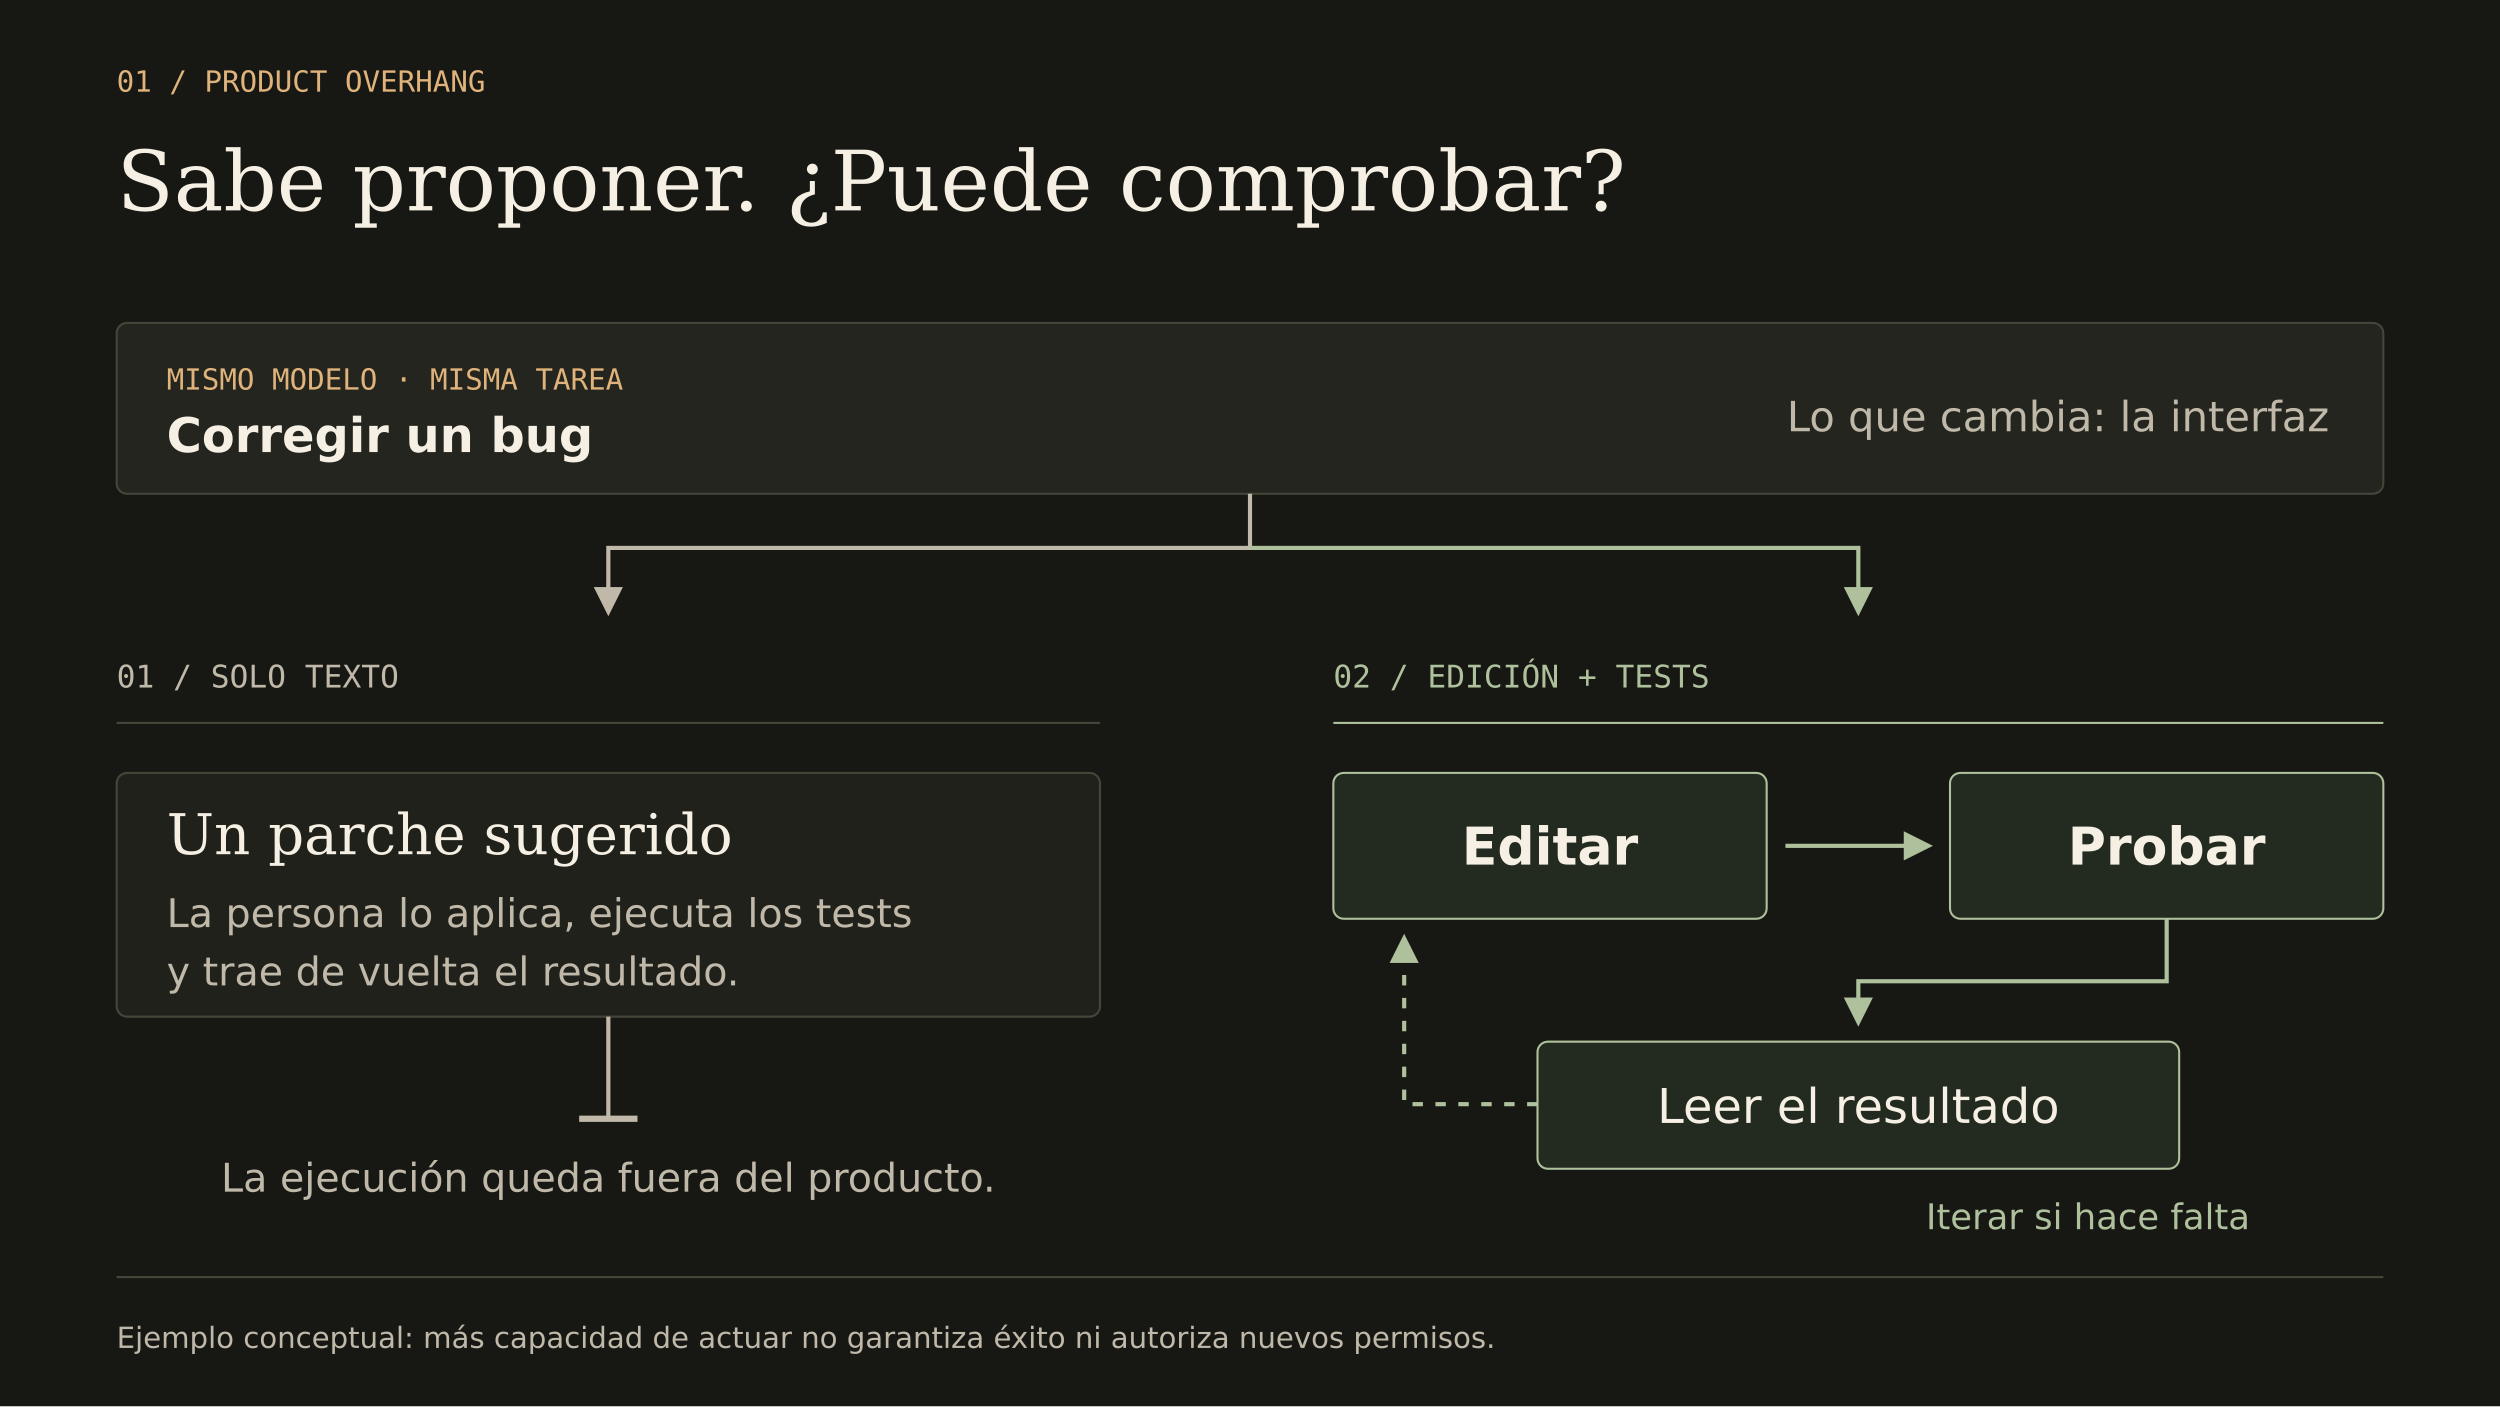
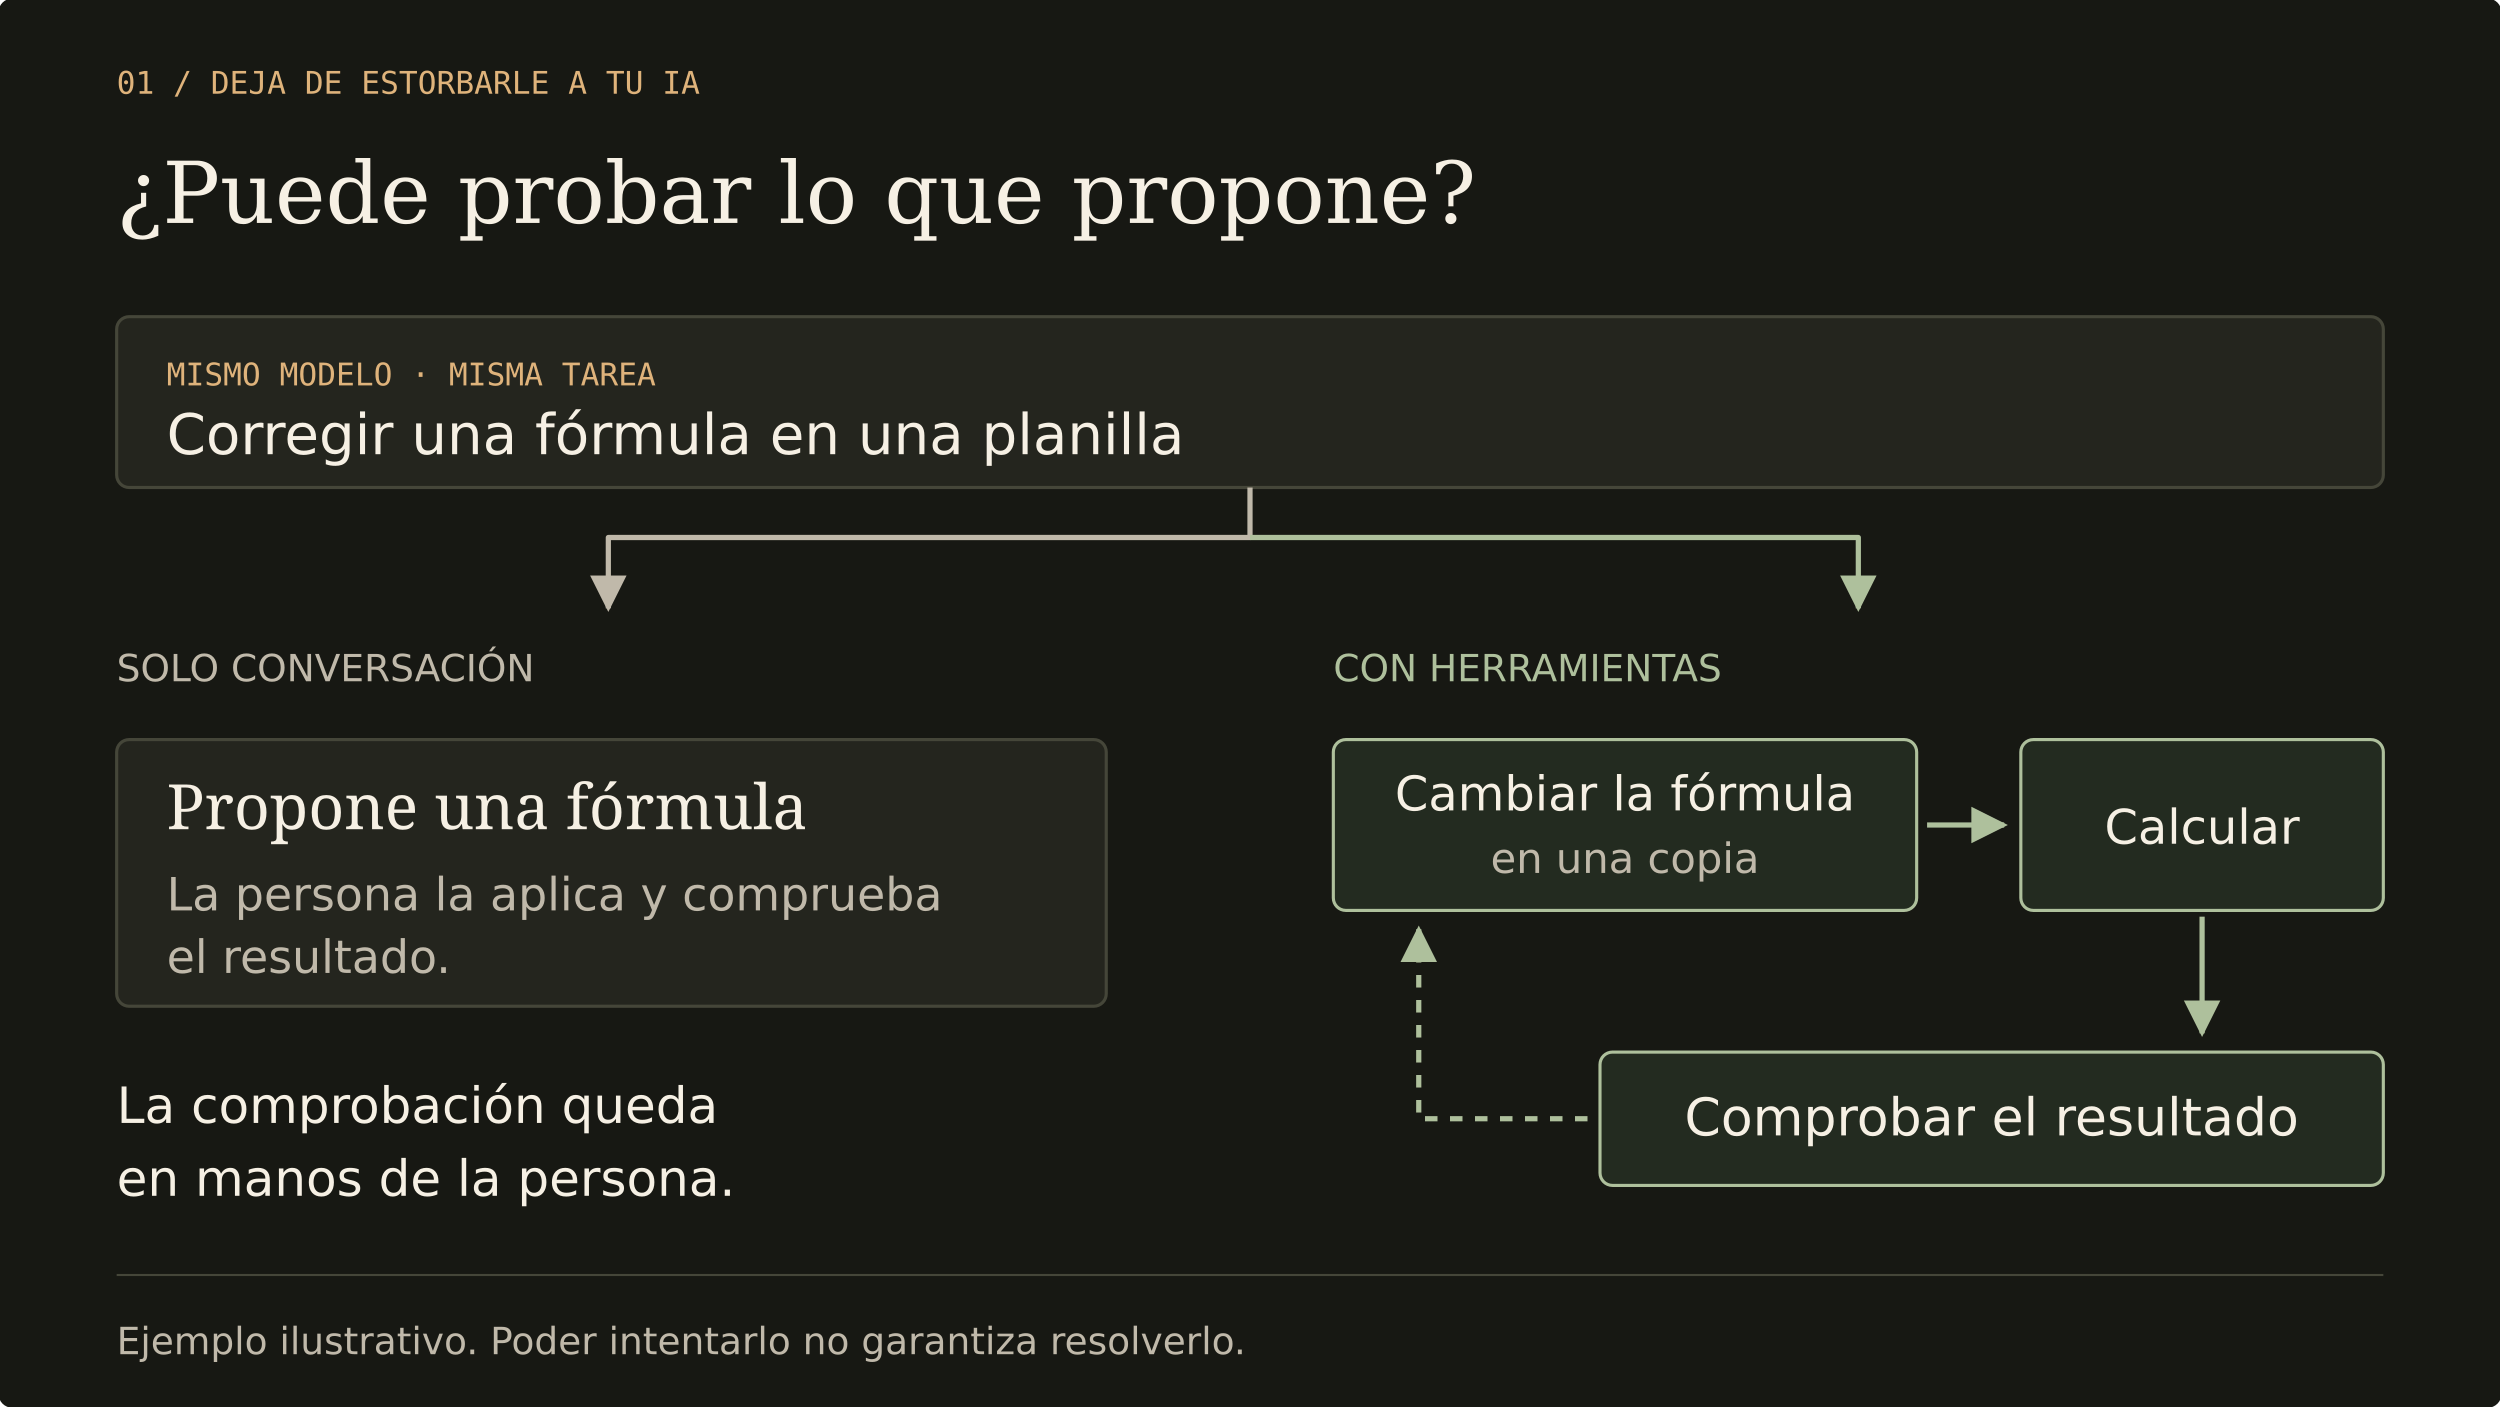
- <svg xmlns="http://www.w3.org/2000/svg" viewBox="0 0 1200 675" role="img" aria-labelledby="title desc">
+ <svg xmlns="http://www.w3.org/2000/svg" width="1200" height="675" viewBox="0 0 1200 675" role="img" aria-labelledby="title desc">
  <defs>
-     <marker id="sage" viewBox="0 0 10 10" refX="8" refY="5" markerWidth="7" markerHeight="7" orient="auto">
+     <marker id="ac0b9aa" viewBox="0 0 10 10" refX="9" refY="5" markerWidth="7" markerHeight="7" orient="auto">
+       <path d="M0 0L10 5L0 10Z" fill="#c0b9aa" />
+     </marker>
+     <marker id="adfb37b" viewBox="0 0 10 10" refX="9" refY="5" markerWidth="7" markerHeight="7" orient="auto">
+       <path d="M0 0L10 5L0 10Z" fill="#dfb37b" />
+     </marker>
+     <marker id="aaec09c" viewBox="0 0 10 10" refX="9" refY="5" markerWidth="7" markerHeight="7" orient="auto">
      <path d="M0 0L10 5L0 10Z" fill="#aec09c" />
    </marker>
-     <marker id="amber" viewBox="0 0 10 10" refX="8" refY="5" markerWidth="7" markerHeight="7" orient="auto">
-       <path d="M0 0L10 5L0 10Z" fill="#dfb37b" />
-     </marker>
-     <marker id="rust" viewBox="0 0 10 10" refX="8" refY="5" markerWidth="7" markerHeight="7" orient="auto">
+     <marker id="adf947d" viewBox="0 0 10 10" refX="9" refY="5" markerWidth="7" markerHeight="7" orient="auto">
      <path d="M0 0L10 5L0 10Z" fill="#df947d" />
    </marker>
-     <marker id="muted" viewBox="0 0 10 10" refX="8" refY="5" markerWidth="7" markerHeight="7" orient="auto">
-       <path d="M0 0L10 5L0 10Z" fill="#c0b9aa" />
-     </marker>
  </defs>
-   <rect x="0" y="0" width="1200" height="675" rx="0" fill="#171813" stroke="none" />
-   <text x="56" y="44" fill="#dfb37b" font-family="DejaVu Sans Mono, monospace" font-size="14" font-weight="400" text-anchor="start">01 / PRODUCT OVERHANG</text>
-   <text x="56" y="101" fill="#f6f0e4" font-family="Georgia, DejaVu Serif, serif" font-size="40" font-weight="400" text-anchor="start">Sabe proponer. ¿Puede comprobar?</text>
-   <rect x="56" y="155" width="1088" height="82" rx="5" fill="#24251e" stroke="#454639" />
-   <text x="80" y="187" fill="#dfb37b" font-family="DejaVu Sans Mono, monospace" font-size="14" font-weight="400" text-anchor="start">MISMO MODELO · MISMA TAREA</text>
-   <text x="80" y="217" fill="#f6f0e4" font-family="DejaVu Sans, sans-serif" font-size="23" font-weight="600" text-anchor="start">Corregir un bug</text>
-   <text x="1118" y="207" fill="#c0b9aa" font-family="DejaVu Sans, sans-serif" font-size="20" font-weight="400" text-anchor="end">Lo que cambia: la interfaz</text>
-   <path d="M600 237V263H292V293" fill="none" stroke="#c0b9aa" stroke-width="2" marker-end="url(#muted)" />
-   <path d="M600 263H892V293" fill="none" stroke="#aec09c" stroke-width="2" marker-end="url(#sage)" />
-   <text x="56" y="330" fill="#c0b9aa" font-family="DejaVu Sans Mono, monospace" font-size="15" font-weight="400" text-anchor="start">01 / SOLO TEXTO</text>
-   <text x="640" y="330" fill="#aec09c" font-family="DejaVu Sans Mono, monospace" font-size="15" font-weight="400" text-anchor="start">02 / EDICIÓN + TESTS</text>
-   <line x1="56" y1="347" x2="528" y2="347" stroke="#454639" stroke-width="1" />
-   <line x1="640" y1="347" x2="1144" y2="347" stroke="#aec09c" stroke-width="1" />
-   <rect x="56" y="371" width="472" height="117" rx="5" fill="#20211b" stroke="#454639" />
-   <text x="80" y="410" fill="#f6f0e4" font-family="Georgia, DejaVu Serif, serif" font-size="27" font-weight="400" text-anchor="start">Un parche sugerido</text>
-   <text x="80" y="445" fill="#c0b9aa" font-family="DejaVu Sans, sans-serif" font-size="19" font-weight="400" text-anchor="start">La persona lo aplica, ejecuta los tests</text>
-   <text x="80" y="473" fill="#c0b9aa" font-family="DejaVu Sans, sans-serif" font-size="19" font-weight="400" text-anchor="start">y trae de vuelta el resultado.</text>
-   <line x1="292" y1="488" x2="292" y2="537" stroke="#c0b9aa" stroke-width="2" />
-   <line x1="278" y1="537" x2="306" y2="537" stroke="#c0b9aa" stroke-width="3" />
-   <text x="292" y="572" fill="#c0b9aa" font-family="DejaVu Sans, sans-serif" font-size="19" font-weight="400" text-anchor="middle">La ejecución queda fuera del producto.</text>
-   <rect x="640" y="371" width="208" height="70" rx="5" fill="#232b20" stroke="#aec09c" />
-   <rect x="936" y="371" width="208" height="70" rx="5" fill="#232b20" stroke="#aec09c" />
-   <text x="744" y="415" fill="#f6f0e4" font-family="DejaVu Sans, sans-serif" font-size="25" font-weight="600" text-anchor="middle">Editar</text>
-   <text x="1040" y="415" fill="#f6f0e4" font-family="DejaVu Sans, sans-serif" font-size="25" font-weight="600" text-anchor="middle">Probar</text>
-   <path d="M857 406H925" fill="none" stroke="#aec09c" stroke-width="2" marker-end="url(#sage)" />
-   <path d="M1040 441V471H892V490" fill="none" stroke="#aec09c" stroke-width="2" marker-end="url(#sage)" />
-   <rect x="738" y="500" width="308" height="61" rx="5" fill="#232b20" stroke="#aec09c" />
-   <text x="892" y="539" fill="#f6f0e4" font-family="DejaVu Sans, sans-serif" font-size="23" font-weight="400" text-anchor="middle">Leer el resultado</text>
-   <path d="M738 530H674V451" fill="none" stroke="#aec09c" stroke-width="2" stroke-dasharray="5 6" marker-end="url(#sage)" />
-   <text x="1080" y="590" fill="#aec09c" font-family="DejaVu Sans, sans-serif" font-size="17" font-weight="400" text-anchor="end">Iterar si hace falta</text>
-   <line x1="56" y1="613" x2="1144" y2="613" stroke="#454639" stroke-width="1" />
-   <text x="56" y="647" fill="#c0b9aa" font-family="DejaVu Sans, sans-serif" font-size="14" font-weight="400" text-anchor="start">Ejemplo conceptual: más capacidad de actuar no garantiza éxito ni autoriza nuevos permisos.</text>
+   <rect x="0" y="0" width="1200" height="675" rx="6" fill="#171813" stroke="#171813" stroke-width="1.5" />
+   <text x="56" y="45" fill="#dfb37b" font-family="DejaVu Sans Mono, monospace" font-size="15" text-anchor="start">01 / DEJA DE ESTORBARLE A TU IA</text>
+   <text x="56" y="107" fill="#f6f0e4" font-family="Georgia, DejaVu Serif, serif" font-size="41" text-anchor="start">¿Puede probar lo que propone?</text>
+   <rect x="56" y="152" width="1088" height="82" rx="6" fill="#24251e" stroke="#454639" stroke-width="1.5" />
+   <text x="80" y="185" fill="#dfb37b" font-family="DejaVu Sans Mono, monospace" font-size="15" text-anchor="start">MISMO MODELO · MISMA TAREA</text>
+   <text x="80" y="218" fill="#f6f0e4" font-family="DejaVu Sans, sans-serif" font-size="27" text-anchor="start">Corregir una fórmula en una planilla</text>
+   <path d="M600 234V258H292V292" fill="none" stroke="#c0b9aa" stroke-width="2.5" stroke-linejoin="round" marker-end="url(#ac0b9aa)" />
+   <path d="M600 258H892V292" fill="none" stroke="#aec09c" stroke-width="2.5" stroke-linejoin="round" marker-end="url(#aaec09c)" />
+   <text x="56" y="327" fill="#c0b9aa" font-family="DejaVu Sans, sans-serif" font-size="18" text-anchor="start">SOLO CONVERSACIÓN</text>
+   <text x="640" y="327" fill="#aec09c" font-family="DejaVu Sans, sans-serif" font-size="18" text-anchor="start">CON HERRAMIENTAS</text>
+   <rect x="56" y="355" width="475" height="128" rx="6" fill="#24251e" stroke="#454639" stroke-width="1.5" />
+   <text x="80" y="398" fill="#f6f0e4" font-family="Georgia, serif" font-size="30" text-anchor="start">Propone una fórmula</text>
+   <text x="80" y="437" fill="#c0b9aa" font-family="DejaVu Sans, sans-serif" font-size="22" text-anchor="start">La persona la aplica y comprueba</text>
+   <text x="80" y="467" fill="#c0b9aa" font-family="DejaVu Sans, sans-serif" font-size="22" text-anchor="start">el resultado.</text>
+   <text x="56" y="539" fill="#f6f0e4" font-family="DejaVu Sans, sans-serif" font-size="24" text-anchor="start">La comprobación queda</text>
+   <text x="56" y="574" fill="#f6f0e4" font-family="DejaVu Sans, sans-serif" font-size="24" text-anchor="start">en manos de la persona.</text>
+   <rect x="640" y="355" width="280" height="82" rx="6" fill="#232b20" stroke="#aec09c" stroke-width="1.5" />
+   <text x="780" y="389" fill="#f6f0e4" font-family="DejaVu Sans, sans-serif" font-size="23" text-anchor="middle">Cambiar la fórmula</text>
+   <text x="780" y="419" fill="#c0b9aa" font-family="DejaVu Sans, sans-serif" font-size="20" text-anchor="middle">en una copia</text>
+   <rect x="970" y="355" width="174" height="82" rx="6" fill="#232b20" stroke="#aec09c" stroke-width="1.5" />
+   <text x="1057" y="405" fill="#f6f0e4" font-family="DejaVu Sans, sans-serif" font-size="23" text-anchor="middle">Calcular</text>
+   <path d="M925 396H962" fill="none" stroke="#aec09c" stroke-width="2.5" stroke-linejoin="round" marker-end="url(#aaec09c)" />
+   <rect x="768" y="505" width="376" height="64" rx="6" fill="#232b20" stroke="#aec09c" stroke-width="1.5" />
+   <text x="956" y="545" fill="#f6f0e4" font-family="DejaVu Sans, sans-serif" font-size="25" text-anchor="middle">Comprobar el resultado</text>
+   <path d="M1057 440V496" fill="none" stroke="#aec09c" stroke-width="2.5" stroke-linejoin="round" marker-end="url(#aaec09c)" />
+   <path d="M762 537H681V446" fill="none" stroke="#aec09c" stroke-width="2.5" stroke-linejoin="round" marker-end="url(#aaec09c)" stroke-dasharray="6 6" />
+   <path d="M56 612H1144" stroke="#454639" />
+   <text x="56" y="650" fill="#c0b9aa" font-family="DejaVu Sans, sans-serif" font-size="18" text-anchor="start">Ejemplo ilustrativo. Poder intentarlo no garantiza resolverlo.</text>
</svg>
